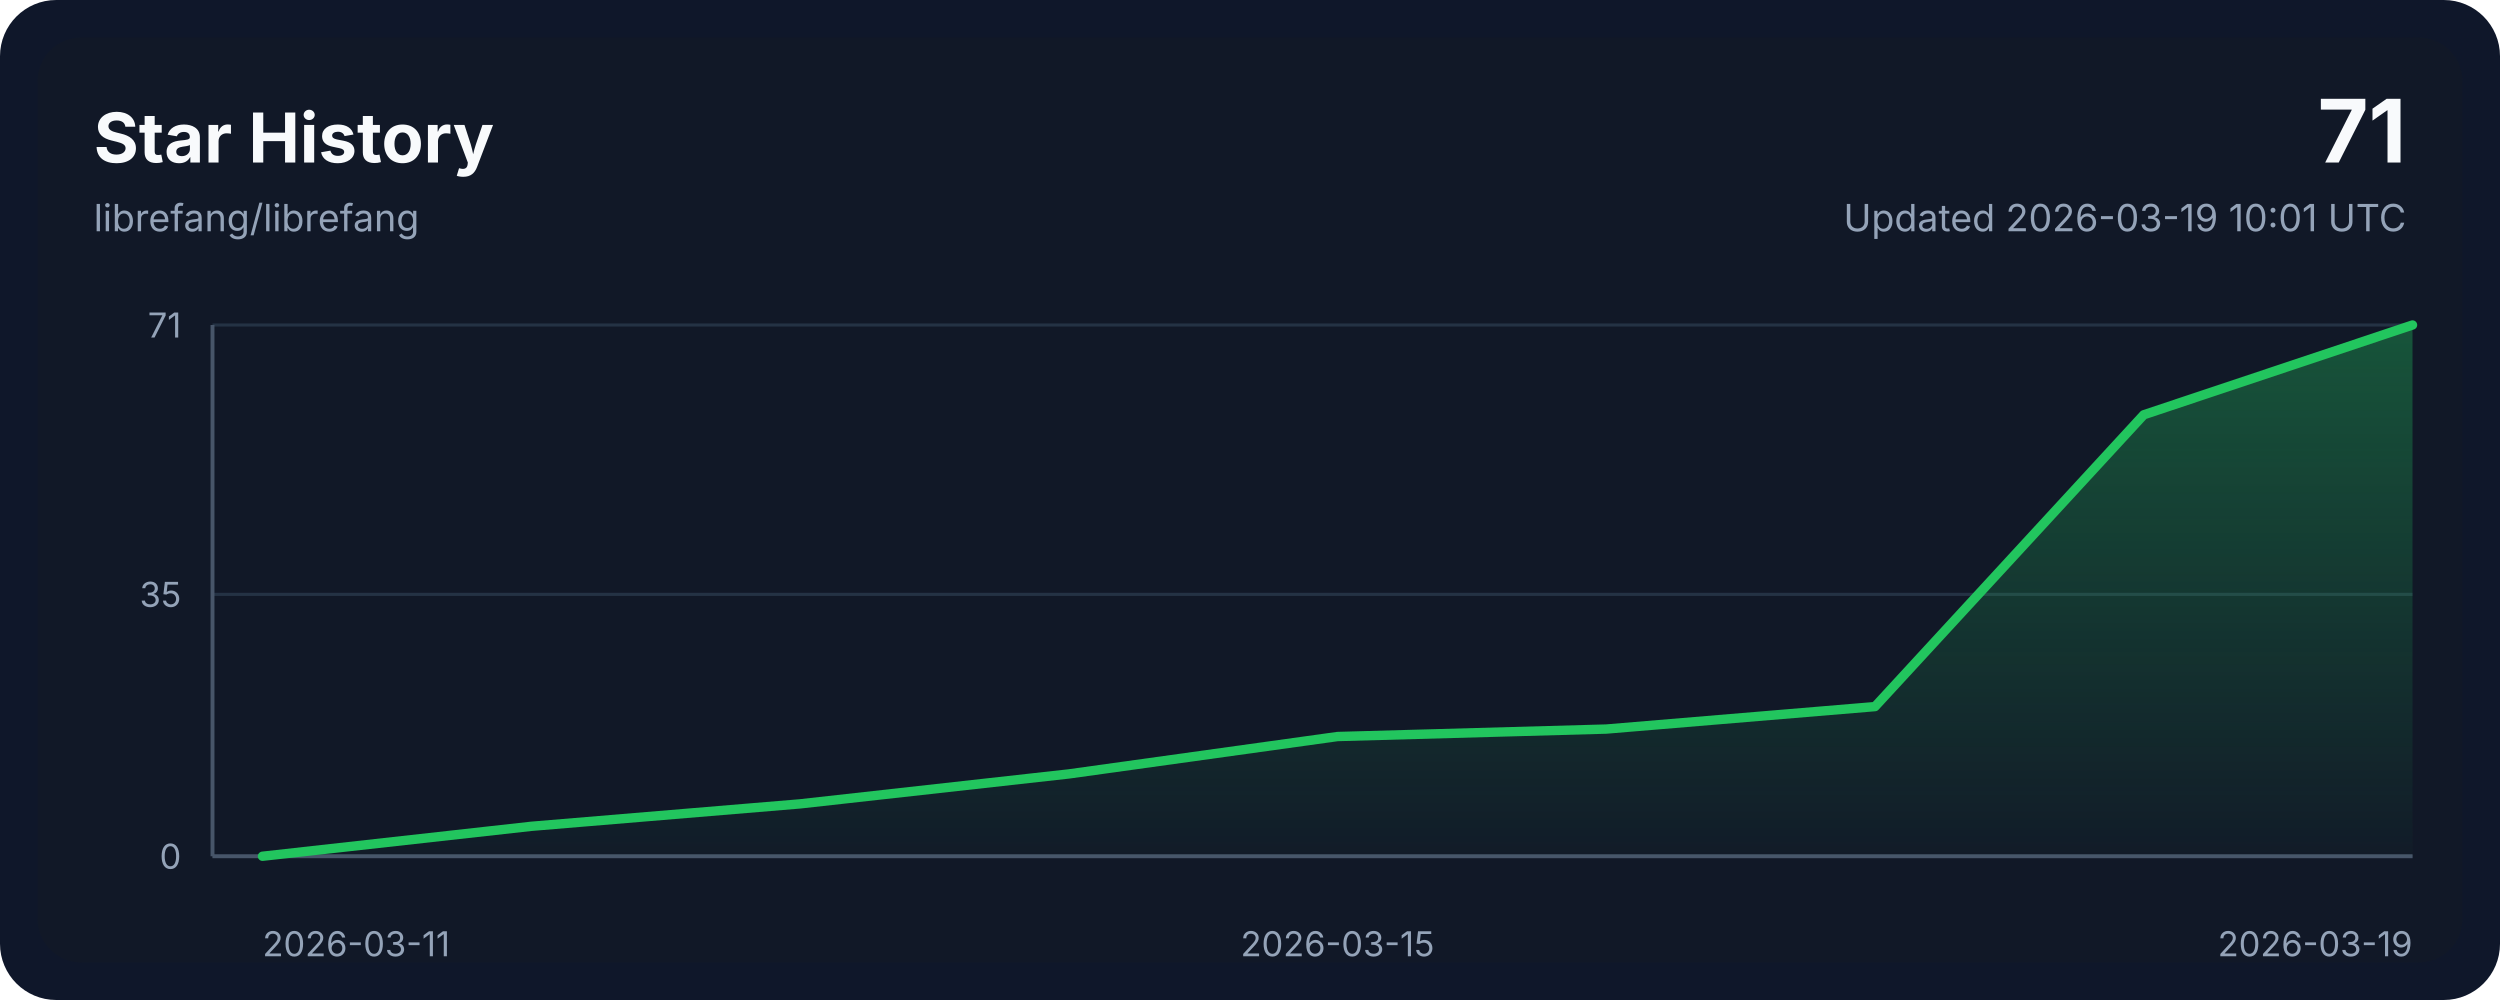
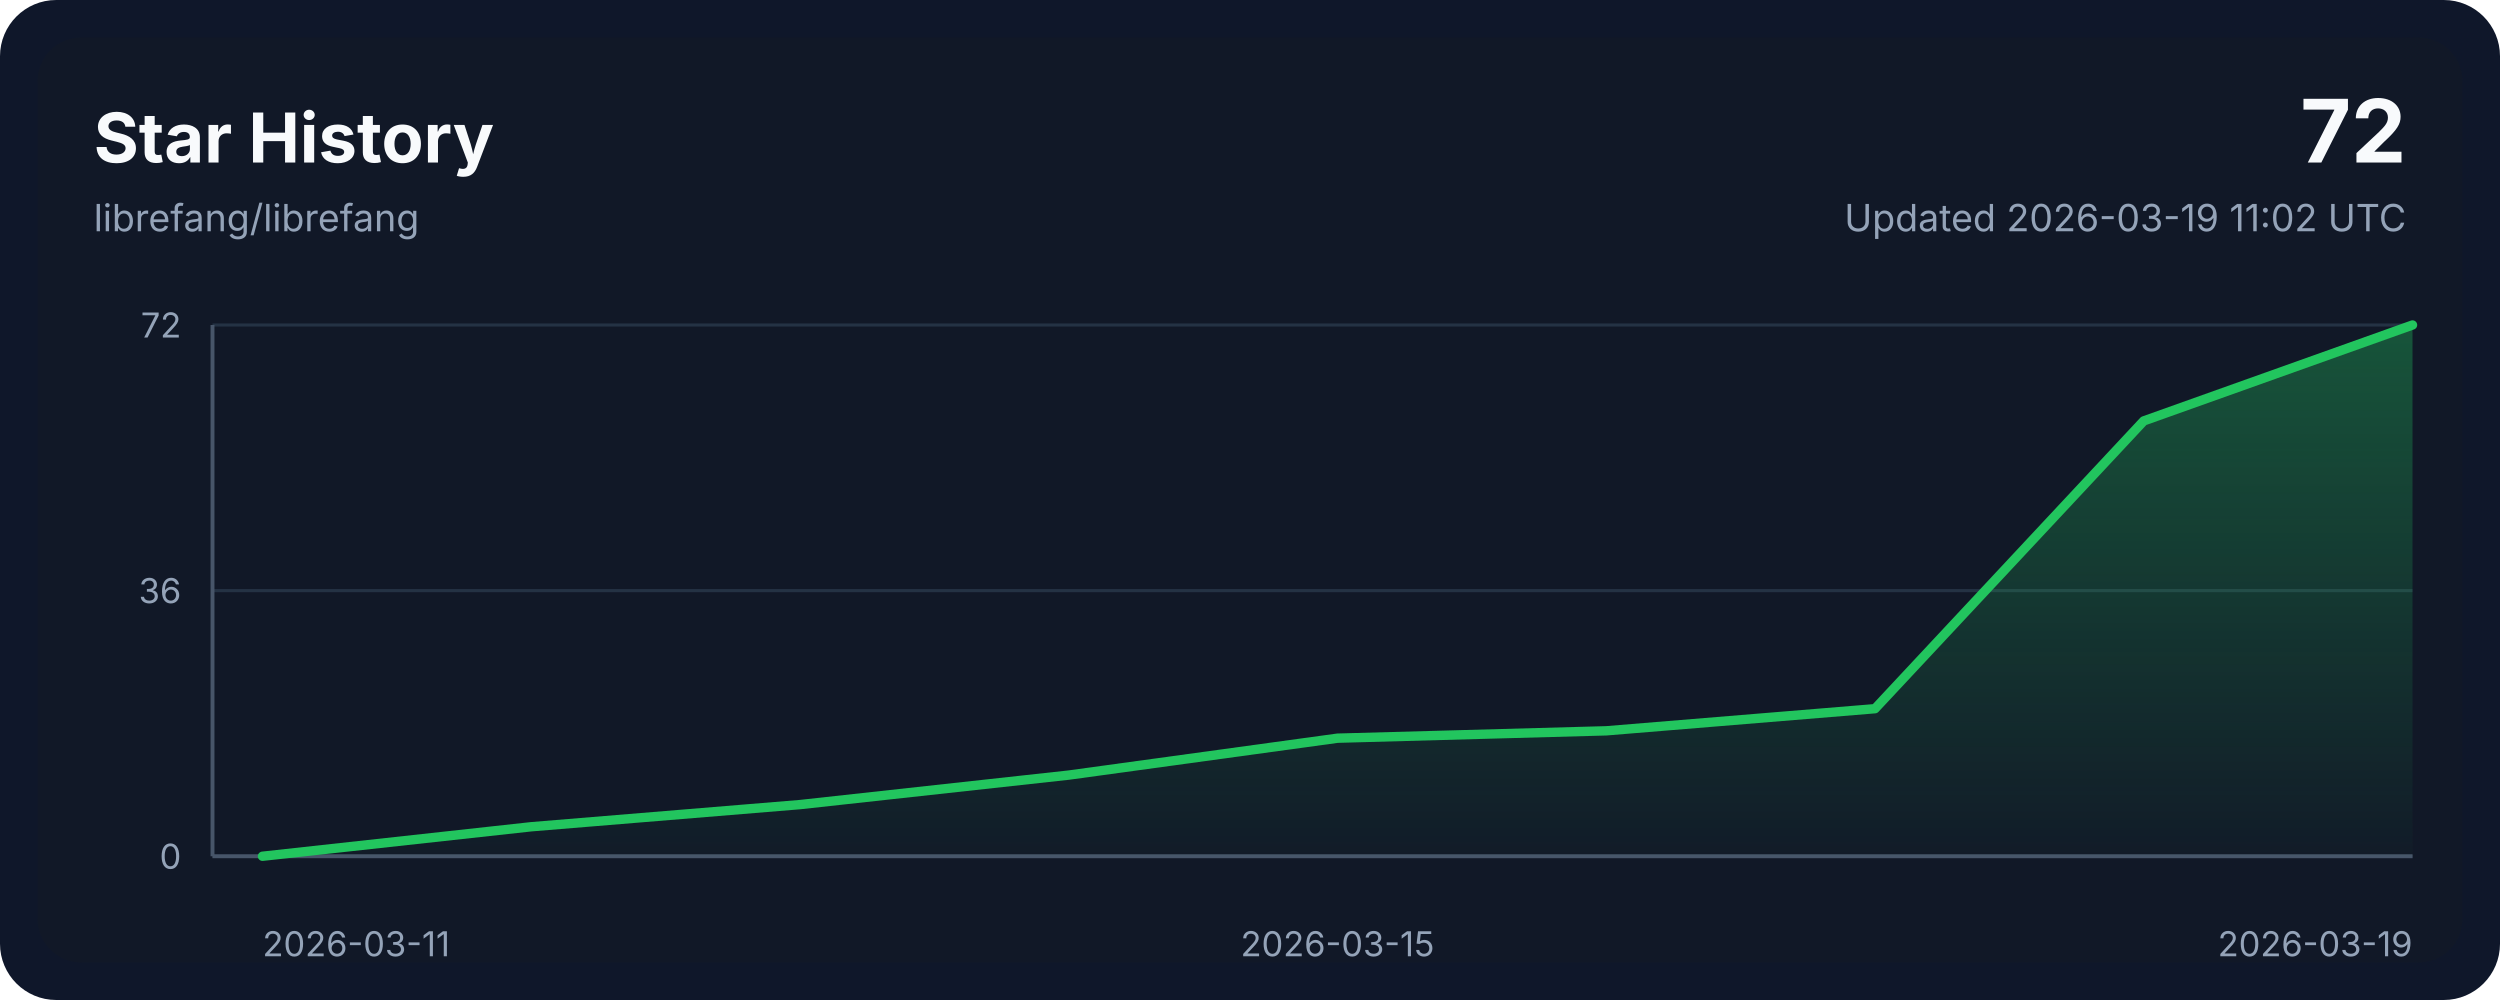
<svg xmlns="http://www.w3.org/2000/svg" width="800" height="320" viewBox="0 0 800 320" role="img" aria-labelledby="title desc">
  <style>
    .bg { fill: #0f172a; }
    .panel { fill: #111827; }
    .grid { stroke: #243244; stroke-width: 1; }
    .axis { stroke: #475569; stroke-width: 1.25; }
    .line { fill: none; stroke: #22c55e; stroke-width: 3; stroke-linecap: round; stroke-linejoin: round; }
    .area { fill: url(#areaGradient); }
    .title { font: 700 22px ui-sans-serif, system-ui, -apple-system, sans-serif; fill: #f8fafc; }
    .subtitle { font: 400 12px ui-sans-serif, system-ui, -apple-system, sans-serif; fill: #94a3b8; }
    .axis-label { font: 400 11px ui-sans-serif, system-ui, -apple-system, sans-serif; fill: #94a3b8; }
    .value { font: 700 28px ui-sans-serif, system-ui, -apple-system, sans-serif; fill: #f8fafc; }
  </style>
  <defs>
    <linearGradient id="areaGradient" x1="0" x2="0" y1="0" y2="1">
      <stop offset="0%" stop-color="#22c55e" stop-opacity="0.35" />
      <stop offset="100%" stop-color="#22c55e" stop-opacity="0.02" />
    </linearGradient>
  </defs>
  <rect width="800" height="320" rx="18" class="bg" />
  <rect x="12" y="12" width="776" height="296" rx="14" class="panel" />
  <text x="30" y="52" class="title">Star History</text>
  <text x="30" y="74" class="subtitle">librefang/librefang</text>
-   <text x="770" y="52" class="value" text-anchor="end">71</text>
-   <text x="770" y="74" class="subtitle" text-anchor="end">Updated 2026-03-19 10:01 UTC</text>
+   <text x="770" y="52" class="value" text-anchor="end">72</text>
+   <text x="770" y="74" class="subtitle" text-anchor="end">Updated 2026-03-19 11:02 UTC</text>
  <line x1="68" y1="274.00" x2="772" y2="274.00" class="grid" />
-   <line x1="68" y1="190.20" x2="772" y2="190.20" class="grid" />
+   <line x1="68" y1="189.00" x2="772" y2="189.00" class="grid" />
  <line x1="68" y1="104.00" x2="772" y2="104.00" class="grid" />
  <line x1="68" y1="274" x2="772" y2="274" class="axis" />
  <line x1="68" y1="104" x2="68" y2="274" class="axis" />
-   <path d="M 84,274 L 84.00,274.00 L 170.00,264.42 L 256.00,257.24 L 342.00,247.66 L 428.00,235.69 L 514.00,233.30 L 600.00,226.11 L 686.00,132.73 L 772.00,104.00 L 772,274 Z" class="area" />
-   <polyline points="84.00,274.00 170.00,264.42 256.00,257.24 342.00,247.66 428.00,235.69 514.00,233.30 600.00,226.11 686.00,132.73 772.00,104.00" class="line" />
+   <path d="M 84,274 L 84.00,274.00 L 170.00,264.56 L 256.00,257.47 L 342.00,248.03 L 428.00,236.22 L 514.00,233.86 L 600.00,226.78 L 686.00,134.69 L 772.00,104.00 L 772,274 Z" class="area" />
+   <polyline points="84.00,274.00 170.00,264.56 256.00,257.47 342.00,248.03 428.00,236.22 514.00,233.86 600.00,226.78 686.00,134.69 772.00,104.00" class="line" />
  <text x="84.00" y="306" class="axis-label" text-anchor="start">2026-03-11</text>
  <text x="428.00" y="306" class="axis-label" text-anchor="middle">2026-03-15</text>
  <text x="772.00" y="306" class="axis-label" text-anchor="end">2026-03-19</text>
  <text x="58" y="278.00" class="axis-label" text-anchor="end">0</text>
-   <text x="58" y="194.20" class="axis-label" text-anchor="end">35</text>
-   <text x="58" y="108.00" class="axis-label" text-anchor="end">71</text>
+   <text x="58" y="193.00" class="axis-label" text-anchor="end">36</text>
+   <text x="58" y="108.00" class="axis-label" text-anchor="end">72</text>
</svg>
